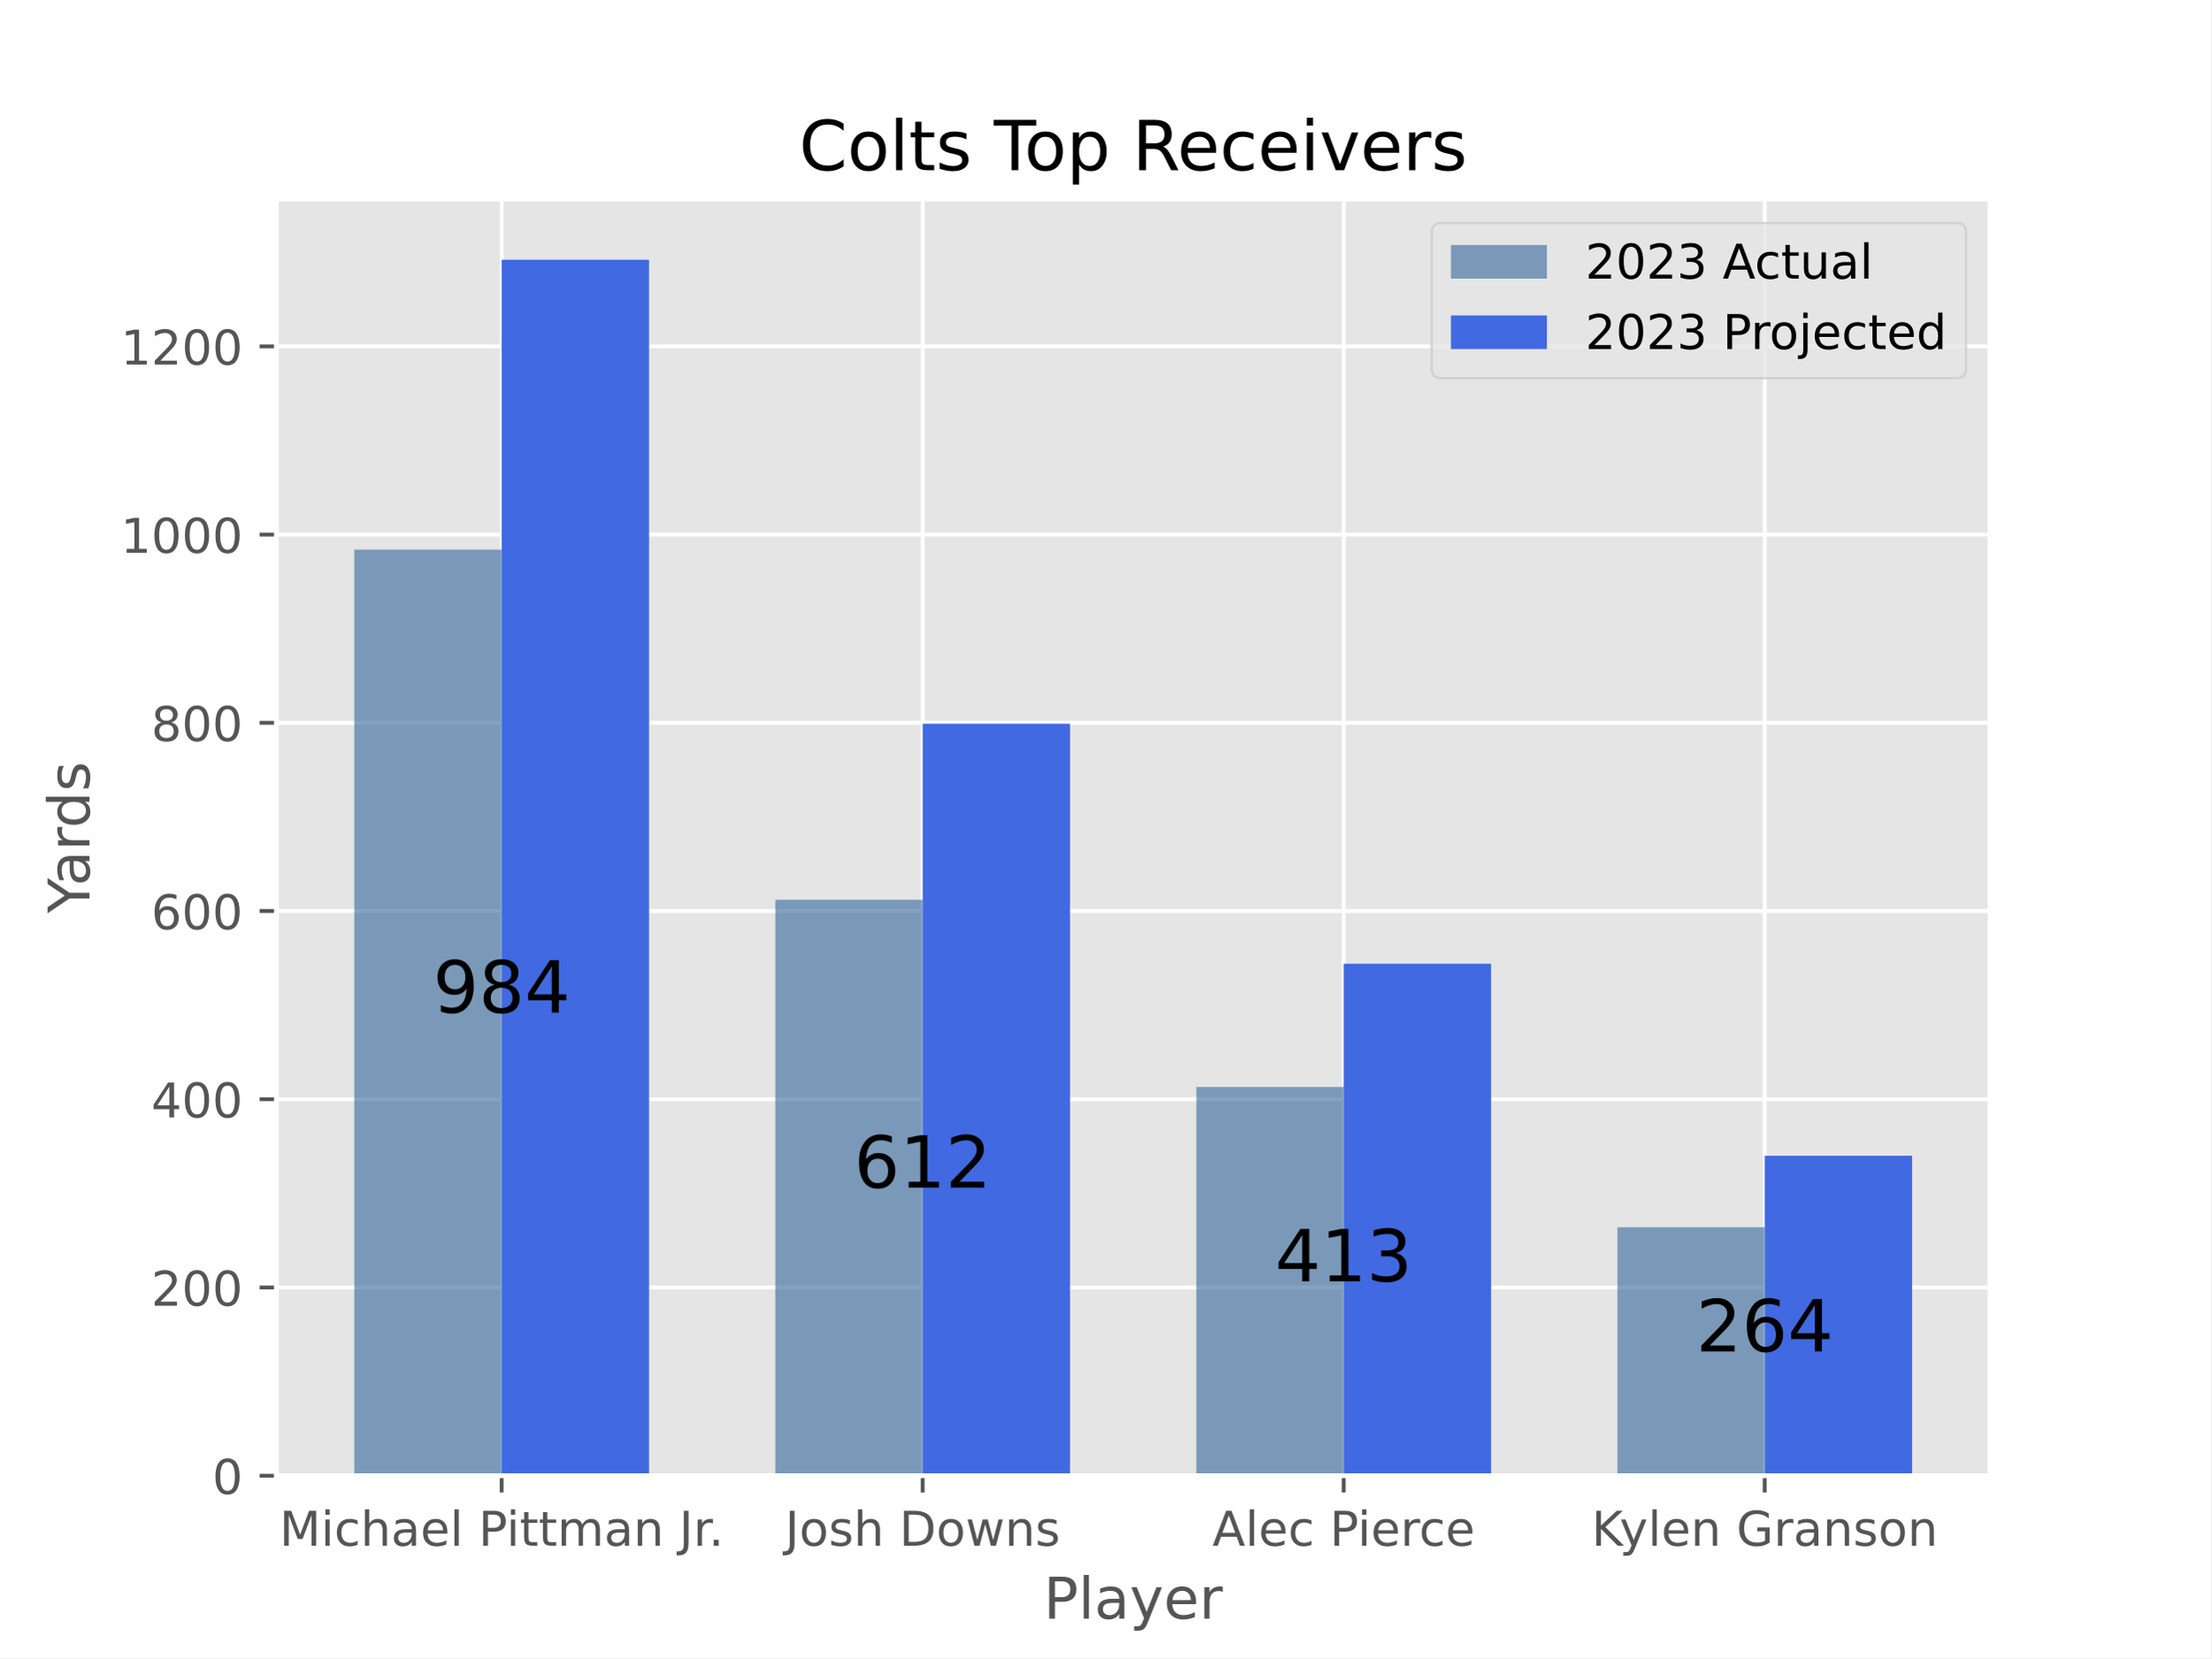
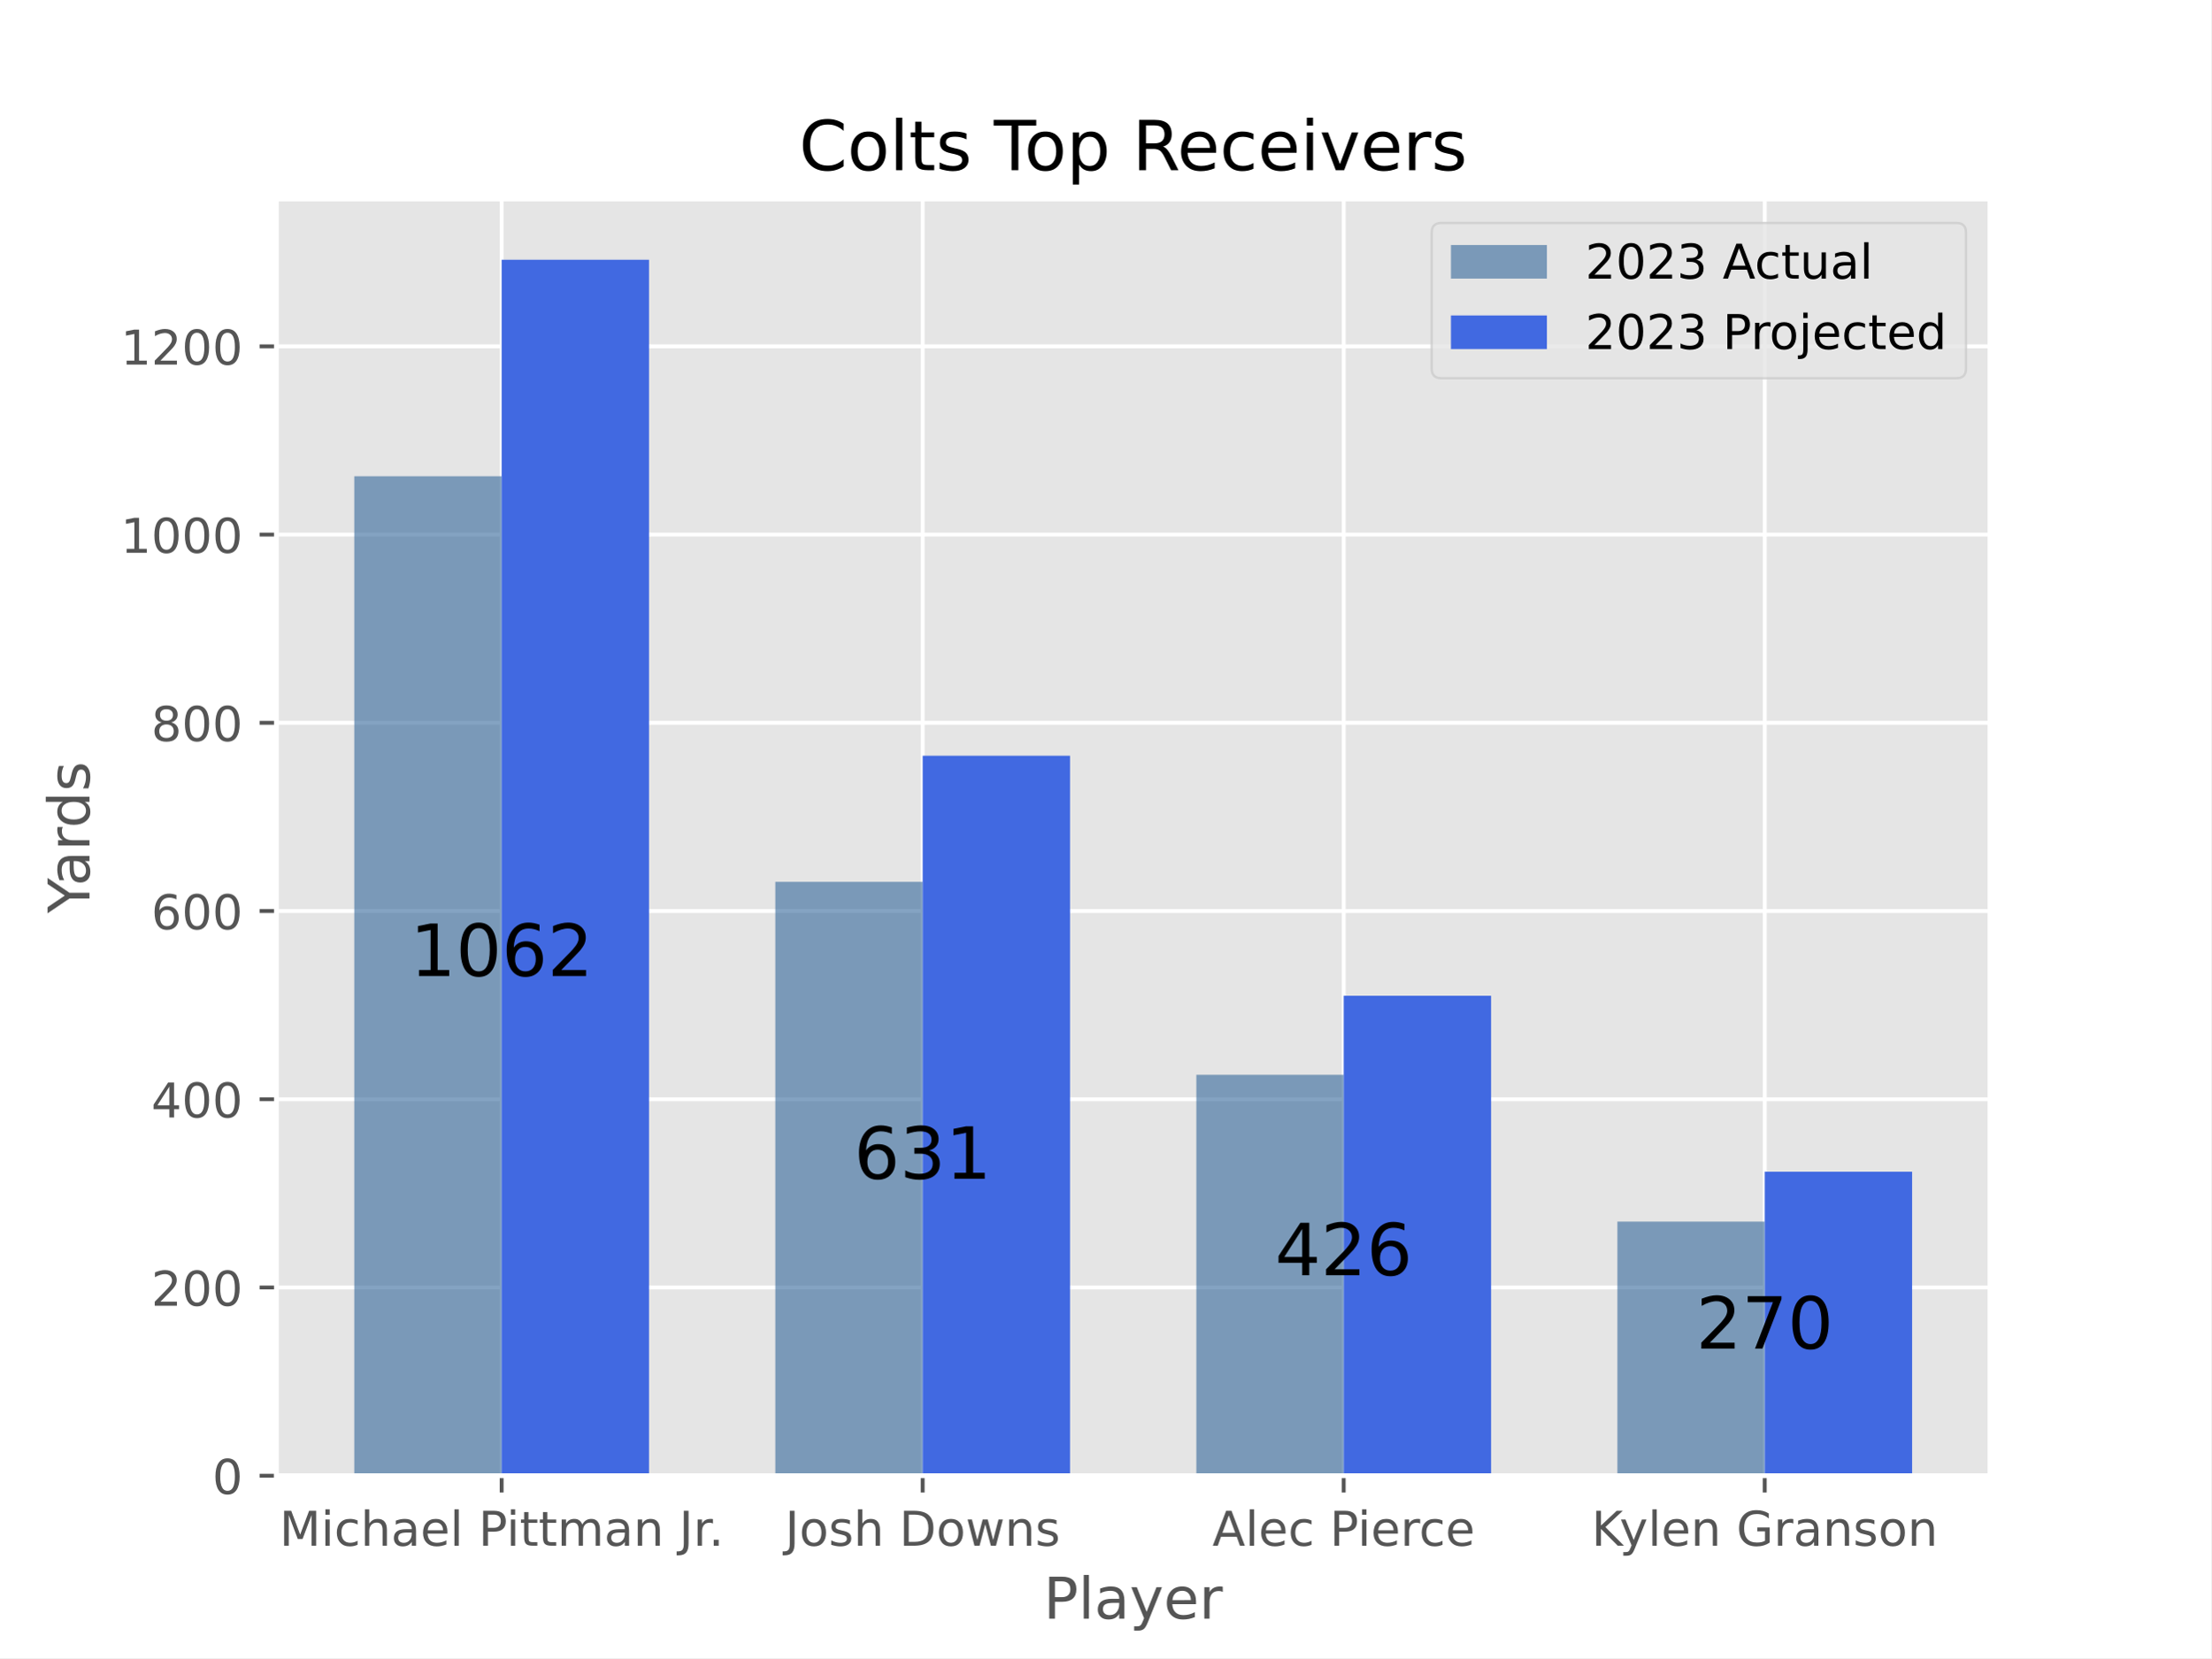
<svg xmlns="http://www.w3.org/2000/svg" xmlns:xlink="http://www.w3.org/1999/xlink" width="460.8pt" height="345.6pt" viewBox="0 0 460.8 345.6" version="1.1">
  <defs>
    <style type="text/css">*{stroke-linejoin: round; stroke-linecap: butt}</style>
  </defs>
  <g id="figure_1">
    <g id="patch_1">
      <path d="M 0 345.6  L 460.8 345.6  L 460.8 0  L 0 0  z " style="fill: #ffffff" />
    </g>
    <g id="axes_1">
      <g id="patch_2">
        <path d="M 57.6 307.584  L 414.72 307.584  L 414.72 41.472  L 57.6 41.472  z " style="fill: #e5e5e5" />
      </g>
      <g id="matplotlib.axis_1">
        <g id="xtick_1">
          <g id="line2d_1">
-             <path d="M 104.543 307.584  L 104.543 41.472  " clip-path="url(#p92ed4782c7)" style="fill: none; stroke: #ffffff; stroke-width: 0.8; stroke-linecap: square" />
+             <path d="M 104.543 307.584  L 104.543 41.472  " clip-path="url(#pac8df3da40)" style="fill: none; stroke: #ffffff; stroke-width: 0.8; stroke-linecap: square" />
          </g>
          <g id="line2d_2">
            <defs>
-               <path id="m9503def3fd" d="M 0 0  L 0 3.5  " style="stroke: #555555; stroke-width: 0.8" />
+               <path id="m0d561f2134" d="M 0 0  L 0 3.5  " style="stroke: #555555; stroke-width: 0.8" />
            </defs>
            <g>
-               <use xlink:href="#m9503def3fd" x="104.543" y="307.584" style="fill: #555555; stroke: #555555; stroke-width: 0.8" />
+               <use xlink:href="#m0d561f2134" x="104.543" y="307.584" style="fill: #555555; stroke: #555555; stroke-width: 0.8" />
            </g>
          </g>
          <g id="text_1">
            <g style="fill: #555555" transform="translate(58.23626 322.1824) scale(0.1 -0.1)">
              <defs>
                <path id="DejaVuSans-4d" d="M 628 4666  L 1569 4666  L 2759 1491  L 3956 4666  L 4897 4666  L 4897 0  L 4281 0  L 4281 4097  L 3078 897  L 2444 897  L 1241 4097  L 1241 0  L 628 0  L 628 4666  z " transform="scale(0.015625)" />
                <path id="DejaVuSans-69" d="M 603 3500  L 1178 3500  L 1178 0  L 603 0  L 603 3500  z M 603 4863  L 1178 4863  L 1178 4134  L 603 4134  L 603 4863  z " transform="scale(0.015625)" />
                <path id="DejaVuSans-63" d="M 3122 3366  L 3122 2828  Q 2878 2963 2633 3030  Q 2388 3097 2138 3097  Q 1578 3097 1268 2742  Q 959 2388 959 1747  Q 959 1106 1268 751  Q 1578 397 2138 397  Q 2388 397 2633 464  Q 2878 531 3122 666  L 3122 134  Q 2881 22 2623 -34  Q 2366 -91 2075 -91  Q 1284 -91 818 406  Q 353 903 353 1747  Q 353 2603 823 3093  Q 1294 3584 2113 3584  Q 2378 3584 2631 3529  Q 2884 3475 3122 3366  z " transform="scale(0.015625)" />
                <path id="DejaVuSans-68" d="M 3513 2113  L 3513 0  L 2938 0  L 2938 2094  Q 2938 2591 2744 2837  Q 2550 3084 2163 3084  Q 1697 3084 1428 2787  Q 1159 2491 1159 1978  L 1159 0  L 581 0  L 581 4863  L 1159 4863  L 1159 2956  Q 1366 3272 1645 3428  Q 1925 3584 2291 3584  Q 2894 3584 3203 3211  Q 3513 2838 3513 2113  z " transform="scale(0.015625)" />
                <path id="DejaVuSans-61" d="M 2194 1759  Q 1497 1759 1228 1600  Q 959 1441 959 1056  Q 959 750 1161 570  Q 1363 391 1709 391  Q 2188 391 2477 730  Q 2766 1069 2766 1631  L 2766 1759  L 2194 1759  z M 3341 1997  L 3341 0  L 2766 0  L 2766 531  Q 2569 213 2275 61  Q 1981 -91 1556 -91  Q 1019 -91 701 211  Q 384 513 384 1019  Q 384 1609 779 1909  Q 1175 2209 1959 2209  L 2766 2209  L 2766 2266  Q 2766 2663 2505 2880  Q 2244 3097 1772 3097  Q 1472 3097 1187 3025  Q 903 2953 641 2809  L 641 3341  Q 956 3463 1253 3523  Q 1550 3584 1831 3584  Q 2591 3584 2966 3190  Q 3341 2797 3341 1997  z " transform="scale(0.015625)" />
                <path id="DejaVuSans-65" d="M 3597 1894  L 3597 1613  L 953 1613  Q 991 1019 1311 708  Q 1631 397 2203 397  Q 2534 397 2845 478  Q 3156 559 3463 722  L 3463 178  Q 3153 47 2828 -22  Q 2503 -91 2169 -91  Q 1331 -91 842 396  Q 353 884 353 1716  Q 353 2575 817 3079  Q 1281 3584 2069 3584  Q 2775 3584 3186 3129  Q 3597 2675 3597 1894  z M 3022 2063  Q 3016 2534 2758 2815  Q 2500 3097 2075 3097  Q 1594 3097 1305 2825  Q 1016 2553 972 2059  L 3022 2063  z " transform="scale(0.015625)" />
                <path id="DejaVuSans-6c" d="M 603 4863  L 1178 4863  L 1178 0  L 603 0  L 603 4863  z " transform="scale(0.015625)" />
                <path id="DejaVuSans-20" transform="scale(0.015625)" />
                <path id="DejaVuSans-50" d="M 1259 4147  L 1259 2394  L 2053 2394  Q 2494 2394 2734 2622  Q 2975 2850 2975 3272  Q 2975 3691 2734 3919  Q 2494 4147 2053 4147  L 1259 4147  z M 628 4666  L 2053 4666  Q 2838 4666 3239 4311  Q 3641 3956 3641 3272  Q 3641 2581 3239 2228  Q 2838 1875 2053 1875  L 1259 1875  L 1259 0  L 628 0  L 628 4666  z " transform="scale(0.015625)" />
                <path id="DejaVuSans-74" d="M 1172 4494  L 1172 3500  L 2356 3500  L 2356 3053  L 1172 3053  L 1172 1153  Q 1172 725 1289 603  Q 1406 481 1766 481  L 2356 481  L 2356 0  L 1766 0  Q 1100 0 847 248  Q 594 497 594 1153  L 594 3053  L 172 3053  L 172 3500  L 594 3500  L 594 4494  L 1172 4494  z " transform="scale(0.015625)" />
                <path id="DejaVuSans-6d" d="M 3328 2828  Q 3544 3216 3844 3400  Q 4144 3584 4550 3584  Q 5097 3584 5394 3201  Q 5691 2819 5691 2113  L 5691 0  L 5113 0  L 5113 2094  Q 5113 2597 4934 2840  Q 4756 3084 4391 3084  Q 3944 3084 3684 2787  Q 3425 2491 3425 1978  L 3425 0  L 2847 0  L 2847 2094  Q 2847 2600 2669 2842  Q 2491 3084 2119 3084  Q 1678 3084 1418 2786  Q 1159 2488 1159 1978  L 1159 0  L 581 0  L 581 3500  L 1159 3500  L 1159 2956  Q 1356 3278 1631 3431  Q 1906 3584 2284 3584  Q 2666 3584 2933 3390  Q 3200 3197 3328 2828  z " transform="scale(0.015625)" />
                <path id="DejaVuSans-6e" d="M 3513 2113  L 3513 0  L 2938 0  L 2938 2094  Q 2938 2591 2744 2837  Q 2550 3084 2163 3084  Q 1697 3084 1428 2787  Q 1159 2491 1159 1978  L 1159 0  L 581 0  L 581 3500  L 1159 3500  L 1159 2956  Q 1366 3272 1645 3428  Q 1925 3584 2291 3584  Q 2894 3584 3203 3211  Q 3513 2838 3513 2113  z " transform="scale(0.015625)" />
                <path id="DejaVuSans-4a" d="M 628 4666  L 1259 4666  L 1259 325  Q 1259 -519 939 -900  Q 619 -1281 -91 -1281  L -331 -1281  L -331 -750  L -134 -750  Q 284 -750 456 -515  Q 628 -281 628 325  L 628 4666  z " transform="scale(0.015625)" />
                <path id="DejaVuSans-72" d="M 2631 2963  Q 2534 3019 2420 3045  Q 2306 3072 2169 3072  Q 1681 3072 1420 2755  Q 1159 2438 1159 1844  L 1159 0  L 581 0  L 581 3500  L 1159 3500  L 1159 2956  Q 1341 3275 1631 3429  Q 1922 3584 2338 3584  Q 2397 3584 2469 3576  Q 2541 3569 2628 3553  L 2631 2963  z " transform="scale(0.015625)" />
                <path id="DejaVuSans-2e" d="M 684 794  L 1344 794  L 1344 0  L 684 0  L 684 794  z " transform="scale(0.015625)" />
              </defs>
              <use xlink:href="#DejaVuSans-4d" />
              <use xlink:href="#DejaVuSans-69" x="86.279" />
              <use xlink:href="#DejaVuSans-63" x="114.062" />
              <use xlink:href="#DejaVuSans-68" x="169.043" />
              <use xlink:href="#DejaVuSans-61" x="232.422" />
              <use xlink:href="#DejaVuSans-65" x="293.701" />
              <use xlink:href="#DejaVuSans-6c" x="355.225" />
              <use xlink:href="#DejaVuSans-20" x="383.008" />
              <use xlink:href="#DejaVuSans-50" x="414.795" />
              <use xlink:href="#DejaVuSans-69" x="472.848" />
              <use xlink:href="#DejaVuSans-74" x="500.631" />
              <use xlink:href="#DejaVuSans-74" x="539.84" />
              <use xlink:href="#DejaVuSans-6d" x="579.049" />
              <use xlink:href="#DejaVuSans-61" x="676.461" />
              <use xlink:href="#DejaVuSans-6e" x="737.74" />
              <use xlink:href="#DejaVuSans-20" x="801.119" />
              <use xlink:href="#DejaVuSans-4a" x="832.906" />
              <use xlink:href="#DejaVuSans-72" x="862.398" />
              <use xlink:href="#DejaVuSans-2e" x="894.387" />
            </g>
          </g>
        </g>
        <g id="xtick_2">
          <g id="line2d_3">
-             <path d="M 192.288 307.584  L 192.288 41.472  " clip-path="url(#p92ed4782c7)" style="fill: none; stroke: #ffffff; stroke-width: 0.8; stroke-linecap: square" />
+             <path d="M 192.288 307.584  L 192.288 41.472  " clip-path="url(#pac8df3da40)" style="fill: none; stroke: #ffffff; stroke-width: 0.8; stroke-linecap: square" />
          </g>
          <g id="line2d_4">
            <g>
-               <use xlink:href="#m9503def3fd" x="192.288" y="307.584" style="fill: #555555; stroke: #555555; stroke-width: 0.8" />
+               <use xlink:href="#m0d561f2134" x="192.288" y="307.584" style="fill: #555555; stroke: #555555; stroke-width: 0.8" />
            </g>
          </g>
          <g id="text_2">
            <g style="fill: #555555" transform="translate(163.619 322.1824) scale(0.1 -0.1)">
              <defs>
                <path id="DejaVuSans-6f" d="M 1959 3097  Q 1497 3097 1228 2736  Q 959 2375 959 1747  Q 959 1119 1226 758  Q 1494 397 1959 397  Q 2419 397 2687 759  Q 2956 1122 2956 1747  Q 2956 2369 2687 2733  Q 2419 3097 1959 3097  z M 1959 3584  Q 2709 3584 3137 3096  Q 3566 2609 3566 1747  Q 3566 888 3137 398  Q 2709 -91 1959 -91  Q 1206 -91 779 398  Q 353 888 353 1747  Q 353 2609 779 3096  Q 1206 3584 1959 3584  z " transform="scale(0.015625)" />
                <path id="DejaVuSans-73" d="M 2834 3397  L 2834 2853  Q 2591 2978 2328 3040  Q 2066 3103 1784 3103  Q 1356 3103 1142 2972  Q 928 2841 928 2578  Q 928 2378 1081 2264  Q 1234 2150 1697 2047  L 1894 2003  Q 2506 1872 2764 1633  Q 3022 1394 3022 966  Q 3022 478 2636 193  Q 2250 -91 1575 -91  Q 1294 -91 989 -36  Q 684 19 347 128  L 347 722  Q 666 556 975 473  Q 1284 391 1588 391  Q 1994 391 2212 530  Q 2431 669 2431 922  Q 2431 1156 2273 1281  Q 2116 1406 1581 1522  L 1381 1569  Q 847 1681 609 1914  Q 372 2147 372 2553  Q 372 3047 722 3315  Q 1072 3584 1716 3584  Q 2034 3584 2315 3537  Q 2597 3491 2834 3397  z " transform="scale(0.015625)" />
                <path id="DejaVuSans-44" d="M 1259 4147  L 1259 519  L 2022 519  Q 2988 519 3436 956  Q 3884 1394 3884 2338  Q 3884 3275 3436 3711  Q 2988 4147 2022 4147  L 1259 4147  z M 628 4666  L 1925 4666  Q 3281 4666 3915 4102  Q 4550 3538 4550 2338  Q 4550 1131 3912 565  Q 3275 0 1925 0  L 628 0  L 628 4666  z " transform="scale(0.015625)" />
                <path id="DejaVuSans-77" d="M 269 3500  L 844 3500  L 1563 769  L 2278 3500  L 2956 3500  L 3675 769  L 4391 3500  L 4966 3500  L 4050 0  L 3372 0  L 2619 2869  L 1863 0  L 1184 0  L 269 3500  z " transform="scale(0.015625)" />
              </defs>
              <use xlink:href="#DejaVuSans-4a" />
              <use xlink:href="#DejaVuSans-6f" x="29.492" />
              <use xlink:href="#DejaVuSans-73" x="90.674" />
              <use xlink:href="#DejaVuSans-68" x="142.773" />
              <use xlink:href="#DejaVuSans-20" x="206.152" />
              <use xlink:href="#DejaVuSans-44" x="237.939" />
              <use xlink:href="#DejaVuSans-6f" x="314.941" />
              <use xlink:href="#DejaVuSans-77" x="376.123" />
              <use xlink:href="#DejaVuSans-6e" x="457.91" />
              <use xlink:href="#DejaVuSans-73" x="521.289" />
            </g>
          </g>
        </g>
        <g id="xtick_3">
          <g id="line2d_5">
-             <path d="M 280.032 307.584  L 280.032 41.472  " clip-path="url(#p92ed4782c7)" style="fill: none; stroke: #ffffff; stroke-width: 0.8; stroke-linecap: square" />
+             <path d="M 280.032 307.584  L 280.032 41.472  " clip-path="url(#pac8df3da40)" style="fill: none; stroke: #ffffff; stroke-width: 0.8; stroke-linecap: square" />
          </g>
          <g id="line2d_6">
            <g>
-               <use xlink:href="#m9503def3fd" x="280.032" y="307.584" style="fill: #555555; stroke: #555555; stroke-width: 0.8" />
+               <use xlink:href="#m0d561f2134" x="280.032" y="307.584" style="fill: #555555; stroke: #555555; stroke-width: 0.8" />
            </g>
          </g>
          <g id="text_3">
            <g style="fill: #555555" transform="translate(252.6713 322.1824) scale(0.1 -0.1)">
              <defs>
                <path id="DejaVuSans-41" d="M 2188 4044  L 1331 1722  L 3047 1722  L 2188 4044  z M 1831 4666  L 2547 4666  L 4325 0  L 3669 0  L 3244 1197  L 1141 1197  L 716 0  L 50 0  L 1831 4666  z " transform="scale(0.015625)" />
              </defs>
              <use xlink:href="#DejaVuSans-41" />
              <use xlink:href="#DejaVuSans-6c" x="68.408" />
              <use xlink:href="#DejaVuSans-65" x="96.191" />
              <use xlink:href="#DejaVuSans-63" x="157.715" />
              <use xlink:href="#DejaVuSans-20" x="212.695" />
              <use xlink:href="#DejaVuSans-50" x="244.482" />
              <use xlink:href="#DejaVuSans-69" x="302.535" />
              <use xlink:href="#DejaVuSans-65" x="330.318" />
              <use xlink:href="#DejaVuSans-72" x="391.842" />
              <use xlink:href="#DejaVuSans-63" x="430.705" />
              <use xlink:href="#DejaVuSans-65" x="485.686" />
            </g>
          </g>
        </g>
        <g id="xtick_4">
          <g id="line2d_7">
-             <path d="M 367.777 307.584  L 367.777 41.472  " clip-path="url(#p92ed4782c7)" style="fill: none; stroke: #ffffff; stroke-width: 0.8; stroke-linecap: square" />
+             <path d="M 367.777 307.584  L 367.777 41.472  " clip-path="url(#pac8df3da40)" style="fill: none; stroke: #ffffff; stroke-width: 0.8; stroke-linecap: square" />
          </g>
          <g id="line2d_8">
            <g>
-               <use xlink:href="#m9503def3fd" x="367.777" y="307.584" style="fill: #555555; stroke: #555555; stroke-width: 0.8" />
+               <use xlink:href="#m0d561f2134" x="367.777" y="307.584" style="fill: #555555; stroke: #555555; stroke-width: 0.8" />
            </g>
          </g>
          <g id="text_4">
            <g style="fill: #555555" transform="translate(331.6822 322.1824) scale(0.1 -0.1)">
              <defs>
                <path id="DejaVuSans-4b" d="M 628 4666  L 1259 4666  L 1259 2694  L 3353 4666  L 4166 4666  L 1850 2491  L 4331 0  L 3500 0  L 1259 2247  L 1259 0  L 628 0  L 628 4666  z " transform="scale(0.015625)" />
                <path id="DejaVuSans-79" d="M 2059 -325  Q 1816 -950 1584 -1140  Q 1353 -1331 966 -1331  L 506 -1331  L 506 -850  L 844 -850  Q 1081 -850 1212 -737  Q 1344 -625 1503 -206  L 1606 56  L 191 3500  L 800 3500  L 1894 763  L 2988 3500  L 3597 3500  L 2059 -325  z " transform="scale(0.015625)" />
                <path id="DejaVuSans-47" d="M 3809 666  L 3809 1919  L 2778 1919  L 2778 2438  L 4434 2438  L 4434 434  Q 4069 175 3628 42  Q 3188 -91 2688 -91  Q 1594 -91 976 548  Q 359 1188 359 2328  Q 359 3472 976 4111  Q 1594 4750 2688 4750  Q 3144 4750 3555 4637  Q 3966 4525 4313 4306  L 4313 3634  Q 3963 3931 3569 4081  Q 3175 4231 2741 4231  Q 1884 4231 1454 3753  Q 1025 3275 1025 2328  Q 1025 1384 1454 906  Q 1884 428 2741 428  Q 3075 428 3337 486  Q 3600 544 3809 666  z " transform="scale(0.015625)" />
              </defs>
              <use xlink:href="#DejaVuSans-4b" />
              <use xlink:href="#DejaVuSans-79" x="58.326" />
              <use xlink:href="#DejaVuSans-6c" x="117.506" />
              <use xlink:href="#DejaVuSans-65" x="145.289" />
              <use xlink:href="#DejaVuSans-6e" x="206.812" />
              <use xlink:href="#DejaVuSans-20" x="270.191" />
              <use xlink:href="#DejaVuSans-47" x="301.979" />
              <use xlink:href="#DejaVuSans-72" x="379.469" />
              <use xlink:href="#DejaVuSans-61" x="420.582" />
              <use xlink:href="#DejaVuSans-6e" x="481.861" />
              <use xlink:href="#DejaVuSans-73" x="545.24" />
              <use xlink:href="#DejaVuSans-6f" x="597.34" />
              <use xlink:href="#DejaVuSans-6e" x="658.521" />
            </g>
          </g>
        </g>
        <g id="text_5">
          <g style="fill: #555555" transform="translate(217.4888 337.3802) scale(0.12 -0.12)">
            <use xlink:href="#DejaVuSans-50" />
            <use xlink:href="#DejaVuSans-6c" x="60.303" />
            <use xlink:href="#DejaVuSans-61" x="88.086" />
            <use xlink:href="#DejaVuSans-79" x="149.365" />
            <use xlink:href="#DejaVuSans-65" x="208.545" />
            <use xlink:href="#DejaVuSans-72" x="270.068" />
          </g>
        </g>
      </g>
      <g id="matplotlib.axis_2">
        <g id="ytick_1">
          <g id="line2d_9">
-             <path d="M 57.6 307.584  L 414.72 307.584  " clip-path="url(#p92ed4782c7)" style="fill: none; stroke: #ffffff; stroke-width: 0.8; stroke-linecap: square" />
+             <path d="M 57.6 307.584  L 414.72 307.584  " clip-path="url(#pac8df3da40)" style="fill: none; stroke: #ffffff; stroke-width: 0.8; stroke-linecap: square" />
          </g>
          <g id="line2d_10">
            <defs>
-               <path id="m7e4baaa86d" d="M 0 0  L -3.5 0  " style="stroke: #555555; stroke-width: 0.8" />
+               <path id="m618d41e2ce" d="M 0 0  L -3.5 0  " style="stroke: #555555; stroke-width: 0.8" />
            </defs>
            <g>
-               <use xlink:href="#m7e4baaa86d" x="57.6" y="307.584" style="fill: #555555; stroke: #555555; stroke-width: 0.8" />
+               <use xlink:href="#m618d41e2ce" x="57.6" y="307.584" style="fill: #555555; stroke: #555555; stroke-width: 0.8" />
            </g>
          </g>
          <g id="text_6">
            <g style="fill: #555555" transform="translate(44.2375 311.3832) scale(0.1 -0.1)">
              <defs>
                <path id="DejaVuSans-30" d="M 2034 4250  Q 1547 4250 1301 3770  Q 1056 3291 1056 2328  Q 1056 1369 1301 889  Q 1547 409 2034 409  Q 2525 409 2770 889  Q 3016 1369 3016 2328  Q 3016 3291 2770 3770  Q 2525 4250 2034 4250  z M 2034 4750  Q 2819 4750 3233 4129  Q 3647 3509 3647 2328  Q 3647 1150 3233 529  Q 2819 -91 2034 -91  Q 1250 -91 836 529  Q 422 1150 422 2328  Q 422 3509 836 4129  Q 1250 4750 2034 4750  z " transform="scale(0.015625)" />
              </defs>
              <use xlink:href="#DejaVuSans-30" />
            </g>
          </g>
        </g>
        <g id="ytick_2">
          <g id="line2d_11">
-             <path d="M 57.6 268.352  L 414.72 268.352  " clip-path="url(#p92ed4782c7)" style="fill: none; stroke: #ffffff; stroke-width: 0.8; stroke-linecap: square" />
+             <path d="M 57.6 268.352  L 414.72 268.352  " clip-path="url(#pac8df3da40)" style="fill: none; stroke: #ffffff; stroke-width: 0.8; stroke-linecap: square" />
          </g>
          <g id="line2d_12">
            <g>
-               <use xlink:href="#m7e4baaa86d" x="57.6" y="268.352" style="fill: #555555; stroke: #555555; stroke-width: 0.8" />
+               <use xlink:href="#m618d41e2ce" x="57.6" y="268.352" style="fill: #555555; stroke: #555555; stroke-width: 0.8" />
            </g>
          </g>
          <g id="text_7">
            <g style="fill: #555555" transform="translate(31.5125 272.151) scale(0.1 -0.1)">
              <defs>
                <path id="DejaVuSans-32" d="M 1228 531  L 3431 531  L 3431 0  L 469 0  L 469 531  Q 828 903 1448 1529  Q 2069 2156 2228 2338  Q 2531 2678 2651 2914  Q 2772 3150 2772 3378  Q 2772 3750 2511 3984  Q 2250 4219 1831 4219  Q 1534 4219 1204 4116  Q 875 4013 500 3803  L 500 4441  Q 881 4594 1212 4672  Q 1544 4750 1819 4750  Q 2544 4750 2975 4387  Q 3406 4025 3406 3419  Q 3406 3131 3298 2873  Q 3191 2616 2906 2266  Q 2828 2175 2409 1742  Q 1991 1309 1228 531  z " transform="scale(0.015625)" />
              </defs>
              <use xlink:href="#DejaVuSans-32" />
              <use xlink:href="#DejaVuSans-30" x="63.623" />
              <use xlink:href="#DejaVuSans-30" x="127.246" />
            </g>
          </g>
        </g>
        <g id="ytick_3">
          <g id="line2d_13">
-             <path d="M 57.6 229.12  L 414.72 229.12  " clip-path="url(#p92ed4782c7)" style="fill: none; stroke: #ffffff; stroke-width: 0.8; stroke-linecap: square" />
+             <path d="M 57.6 229.12  L 414.72 229.12  " clip-path="url(#pac8df3da40)" style="fill: none; stroke: #ffffff; stroke-width: 0.8; stroke-linecap: square" />
          </g>
          <g id="line2d_14">
            <g>
-               <use xlink:href="#m7e4baaa86d" x="57.6" y="229.12" style="fill: #555555; stroke: #555555; stroke-width: 0.8" />
+               <use xlink:href="#m618d41e2ce" x="57.6" y="229.12" style="fill: #555555; stroke: #555555; stroke-width: 0.8" />
            </g>
          </g>
          <g id="text_8">
            <g style="fill: #555555" transform="translate(31.5125 232.9188) scale(0.1 -0.1)">
              <defs>
                <path id="DejaVuSans-34" d="M 2419 4116  L 825 1625  L 2419 1625  L 2419 4116  z M 2253 4666  L 3047 4666  L 3047 1625  L 3713 1625  L 3713 1100  L 3047 1100  L 3047 0  L 2419 0  L 2419 1100  L 313 1100  L 313 1709  L 2253 4666  z " transform="scale(0.015625)" />
              </defs>
              <use xlink:href="#DejaVuSans-34" />
              <use xlink:href="#DejaVuSans-30" x="63.623" />
              <use xlink:href="#DejaVuSans-30" x="127.246" />
            </g>
          </g>
        </g>
        <g id="ytick_4">
          <g id="line2d_15">
-             <path d="M 57.6 189.887  L 414.72 189.887  " clip-path="url(#p92ed4782c7)" style="fill: none; stroke: #ffffff; stroke-width: 0.8; stroke-linecap: square" />
+             <path d="M 57.6 189.887  L 414.72 189.887  " clip-path="url(#pac8df3da40)" style="fill: none; stroke: #ffffff; stroke-width: 0.8; stroke-linecap: square" />
          </g>
          <g id="line2d_16">
            <g>
-               <use xlink:href="#m7e4baaa86d" x="57.6" y="189.887" style="fill: #555555; stroke: #555555; stroke-width: 0.8" />
+               <use xlink:href="#m618d41e2ce" x="57.6" y="189.887" style="fill: #555555; stroke: #555555; stroke-width: 0.8" />
            </g>
          </g>
          <g id="text_9">
            <g style="fill: #555555" transform="translate(31.5125 193.6866) scale(0.1 -0.1)">
              <defs>
                <path id="DejaVuSans-36" d="M 2113 2584  Q 1688 2584 1439 2293  Q 1191 2003 1191 1497  Q 1191 994 1439 701  Q 1688 409 2113 409  Q 2538 409 2786 701  Q 3034 994 3034 1497  Q 3034 2003 2786 2293  Q 2538 2584 2113 2584  z M 3366 4563  L 3366 3988  Q 3128 4100 2886 4159  Q 2644 4219 2406 4219  Q 1781 4219 1451 3797  Q 1122 3375 1075 2522  Q 1259 2794 1537 2939  Q 1816 3084 2150 3084  Q 2853 3084 3261 2657  Q 3669 2231 3669 1497  Q 3669 778 3244 343  Q 2819 -91 2113 -91  Q 1303 -91 875 529  Q 447 1150 447 2328  Q 447 3434 972 4092  Q 1497 4750 2381 4750  Q 2619 4750 2861 4703  Q 3103 4656 3366 4563  z " transform="scale(0.015625)" />
              </defs>
              <use xlink:href="#DejaVuSans-36" />
              <use xlink:href="#DejaVuSans-30" x="63.623" />
              <use xlink:href="#DejaVuSans-30" x="127.246" />
            </g>
          </g>
        </g>
        <g id="ytick_5">
          <g id="line2d_17">
-             <path d="M 57.6 150.655  L 414.72 150.655  " clip-path="url(#p92ed4782c7)" style="fill: none; stroke: #ffffff; stroke-width: 0.8; stroke-linecap: square" />
+             <path d="M 57.6 150.655  L 414.72 150.655  " clip-path="url(#pac8df3da40)" style="fill: none; stroke: #ffffff; stroke-width: 0.8; stroke-linecap: square" />
          </g>
          <g id="line2d_18">
            <g>
-               <use xlink:href="#m7e4baaa86d" x="57.6" y="150.655" style="fill: #555555; stroke: #555555; stroke-width: 0.8" />
+               <use xlink:href="#m618d41e2ce" x="57.6" y="150.655" style="fill: #555555; stroke: #555555; stroke-width: 0.8" />
            </g>
          </g>
          <g id="text_10">
            <g style="fill: #555555" transform="translate(31.5125 154.4544) scale(0.1 -0.1)">
              <defs>
                <path id="DejaVuSans-38" d="M 2034 2216  Q 1584 2216 1326 1975  Q 1069 1734 1069 1313  Q 1069 891 1326 650  Q 1584 409 2034 409  Q 2484 409 2743 651  Q 3003 894 3003 1313  Q 3003 1734 2745 1975  Q 2488 2216 2034 2216  z M 1403 2484  Q 997 2584 770 2862  Q 544 3141 544 3541  Q 544 4100 942 4425  Q 1341 4750 2034 4750  Q 2731 4750 3128 4425  Q 3525 4100 3525 3541  Q 3525 3141 3298 2862  Q 3072 2584 2669 2484  Q 3125 2378 3379 2068  Q 3634 1759 3634 1313  Q 3634 634 3220 271  Q 2806 -91 2034 -91  Q 1263 -91 848 271  Q 434 634 434 1313  Q 434 1759 690 2068  Q 947 2378 1403 2484  z M 1172 3481  Q 1172 3119 1398 2916  Q 1625 2713 2034 2713  Q 2441 2713 2670 2916  Q 2900 3119 2900 3481  Q 2900 3844 2670 4047  Q 2441 4250 2034 4250  Q 1625 4250 1398 4047  Q 1172 3844 1172 3481  z " transform="scale(0.015625)" />
              </defs>
              <use xlink:href="#DejaVuSans-38" />
              <use xlink:href="#DejaVuSans-30" x="63.623" />
              <use xlink:href="#DejaVuSans-30" x="127.246" />
            </g>
          </g>
        </g>
        <g id="ytick_6">
          <g id="line2d_19">
-             <path d="M 57.6 111.423  L 414.72 111.423  " clip-path="url(#p92ed4782c7)" style="fill: none; stroke: #ffffff; stroke-width: 0.8; stroke-linecap: square" />
+             <path d="M 57.6 111.423  L 414.72 111.423  " clip-path="url(#pac8df3da40)" style="fill: none; stroke: #ffffff; stroke-width: 0.8; stroke-linecap: square" />
          </g>
          <g id="line2d_20">
            <g>
-               <use xlink:href="#m7e4baaa86d" x="57.6" y="111.423" style="fill: #555555; stroke: #555555; stroke-width: 0.8" />
+               <use xlink:href="#m618d41e2ce" x="57.6" y="111.423" style="fill: #555555; stroke: #555555; stroke-width: 0.8" />
            </g>
          </g>
          <g id="text_11">
            <g style="fill: #555555" transform="translate(25.15 115.2222) scale(0.1 -0.1)">
              <defs>
                <path id="DejaVuSans-31" d="M 794 531  L 1825 531  L 1825 4091  L 703 3866  L 703 4441  L 1819 4666  L 2450 4666  L 2450 531  L 3481 531  L 3481 0  L 794 0  L 794 531  z " transform="scale(0.015625)" />
              </defs>
              <use xlink:href="#DejaVuSans-31" />
              <use xlink:href="#DejaVuSans-30" x="63.623" />
              <use xlink:href="#DejaVuSans-30" x="127.246" />
              <use xlink:href="#DejaVuSans-30" x="190.869" />
            </g>
          </g>
        </g>
        <g id="ytick_7">
          <g id="line2d_21">
-             <path d="M 57.6 72.191  L 414.72 72.191  " clip-path="url(#p92ed4782c7)" style="fill: none; stroke: #ffffff; stroke-width: 0.8; stroke-linecap: square" />
+             <path d="M 57.6 72.191  L 414.72 72.191  " clip-path="url(#pac8df3da40)" style="fill: none; stroke: #ffffff; stroke-width: 0.8; stroke-linecap: square" />
          </g>
          <g id="line2d_22">
            <g>
-               <use xlink:href="#m7e4baaa86d" x="57.6" y="72.191" style="fill: #555555; stroke: #555555; stroke-width: 0.8" />
+               <use xlink:href="#m618d41e2ce" x="57.6" y="72.191" style="fill: #555555; stroke: #555555; stroke-width: 0.8" />
            </g>
          </g>
          <g id="text_12">
            <g style="fill: #555555" transform="translate(25.15 75.99003) scale(0.1 -0.1)">
              <use xlink:href="#DejaVuSans-31" />
              <use xlink:href="#DejaVuSans-32" x="63.623" />
              <use xlink:href="#DejaVuSans-30" x="127.246" />
              <use xlink:href="#DejaVuSans-30" x="190.869" />
            </g>
          </g>
        </g>
        <g id="text_13">
          <g style="fill: #555555" transform="translate(18.65438 190.3408) rotate(-90) scale(0.12 -0.12)">
            <defs>
              <path id="DejaVuSans-59" d="M -13 4666  L 666 4666  L 1959 2747  L 3244 4666  L 3922 4666  L 2272 2222  L 2272 0  L 1638 0  L 1638 2222  L -13 4666  z " transform="scale(0.015625)" />
              <path id="DejaVuSans-64" d="M 2906 2969  L 2906 4863  L 3481 4863  L 3481 0  L 2906 0  L 2906 525  Q 2725 213 2448 61  Q 2172 -91 1784 -91  Q 1150 -91 751 415  Q 353 922 353 1747  Q 353 2572 751 3078  Q 1150 3584 1784 3584  Q 2172 3584 2448 3432  Q 2725 3281 2906 2969  z M 947 1747  Q 947 1113 1208 752  Q 1469 391 1925 391  Q 2381 391 2643 752  Q 2906 1113 2906 1747  Q 2906 2381 2643 2742  Q 2381 3103 1925 3103  Q 1469 3103 1208 2742  Q 947 2381 947 1747  z " transform="scale(0.015625)" />
            </defs>
            <use xlink:href="#DejaVuSans-59" />
            <use xlink:href="#DejaVuSans-61" x="47.334" />
            <use xlink:href="#DejaVuSans-72" x="108.613" />
            <use xlink:href="#DejaVuSans-64" x="147.977" />
            <use xlink:href="#DejaVuSans-73" x="211.453" />
          </g>
        </g>
      </g>
      <g id="patch_3">
-         <path d="M 73.833 307.584  L 104.543 307.584  L 104.543 114.562  L 73.833 114.562  z " clip-path="url(#p92ed4782c7)" style="fill: #336699; fill-opacity: 0.6" />
+         <path d="M 73.833 307.584  L 104.543 307.584  L 104.543 99.261  L 73.833 99.261  z " clip-path="url(#pac8df3da40)" style="fill: #336699; fill-opacity: 0.6" />
      </g>
      <g id="patch_4">
-         <path d="M 161.577 307.584  L 192.288 307.584  L 192.288 187.533  L 161.577 187.533  z " clip-path="url(#p92ed4782c7)" style="fill: #336699; fill-opacity: 0.6" />
+         <path d="M 161.577 307.584  L 192.288 307.584  L 192.288 183.806  L 161.577 183.806  z " clip-path="url(#pac8df3da40)" style="fill: #336699; fill-opacity: 0.6" />
      </g>
      <g id="patch_5">
-         <path d="M 249.322 307.584  L 280.032 307.584  L 280.032 226.57  L 249.322 226.57  z " clip-path="url(#p92ed4782c7)" style="fill: #336699; fill-opacity: 0.6" />
+         <path d="M 249.322 307.584  L 280.032 307.584  L 280.032 224.019  L 249.322 224.019  z " clip-path="url(#pac8df3da40)" style="fill: #336699; fill-opacity: 0.6" />
      </g>
      <g id="patch_6">
-         <path d="M 337.066 307.584  L 367.777 307.584  L 367.777 255.797  L 337.066 255.797  z " clip-path="url(#p92ed4782c7)" style="fill: #336699; fill-opacity: 0.6" />
+         <path d="M 337.066 307.584  L 367.777 307.584  L 367.777 254.621  L 337.066 254.621  z " clip-path="url(#pac8df3da40)" style="fill: #336699; fill-opacity: 0.6" />
      </g>
      <g id="patch_7">
-         <path d="M 104.543 307.584  L 135.254 307.584  L 135.254 54.144  L 104.543 54.144  z " clip-path="url(#p92ed4782c7)" style="fill: #4169e1" />
+         <path d="M 104.543 307.584  L 135.254 307.584  L 135.254 54.144  L 104.543 54.144  z " clip-path="url(#pac8df3da40)" style="fill: #4169e1" />
      </g>
      <g id="patch_8">
-         <path d="M 192.288 307.584  L 222.998 307.584  L 222.998 150.851  L 192.288 150.851  z " clip-path="url(#p92ed4782c7)" style="fill: #4169e1" />
+         <path d="M 192.288 307.584  L 222.998 307.584  L 222.998 157.521  L 192.288 157.521  z " clip-path="url(#pac8df3da40)" style="fill: #4169e1" />
      </g>
      <g id="patch_9">
-         <path d="M 280.032 307.584  L 310.743 307.584  L 310.743 200.872  L 280.032 200.872  z " clip-path="url(#p92ed4782c7)" style="fill: #4169e1" />
+         <path d="M 280.032 307.584  L 310.743 307.584  L 310.743 207.542  L 280.032 207.542  z " clip-path="url(#pac8df3da40)" style="fill: #4169e1" />
      </g>
      <g id="patch_10">
-         <path d="M 367.777 307.584  L 398.487 307.584  L 398.487 240.889  L 367.777 240.889  z " clip-path="url(#p92ed4782c7)" style="fill: #4169e1" />
+         <path d="M 367.777 307.584  L 398.487 307.584  L 398.487 244.224  L 367.777 244.224  z " clip-path="url(#pac8df3da40)" style="fill: #4169e1" />
      </g>
      <g id="patch_11">
        <path d="M 57.6 307.584  L 57.6 41.472  " style="fill: none; stroke: #ffffff; stroke-linejoin: miter; stroke-linecap: square" />
      </g>
      <g id="patch_12">
        <path d="M 414.72 307.584  L 414.72 41.472  " style="fill: none; stroke: #ffffff; stroke-linejoin: miter; stroke-linecap: square" />
      </g>
      <g id="patch_13">
        <path d="M 57.6 307.584  L 414.72 307.584  " style="fill: none; stroke: #ffffff; stroke-linejoin: miter; stroke-linecap: square" />
      </g>
      <g id="patch_14">
        <path d="M 57.6 41.472  L 414.72 41.472  " style="fill: none; stroke: #ffffff; stroke-linejoin: miter; stroke-linecap: square" />
      </g>
      <g id="text_14">
-         <g transform="translate(90.22767 211.0728) scale(0.15 -0.15)">
-           <defs>
-             <path id="DejaVuSans-39" d="M 703 97  L 703 672  Q 941 559 1184 500  Q 1428 441 1663 441  Q 2288 441 2617 861  Q 2947 1281 2994 2138  Q 2813 1869 2534 1725  Q 2256 1581 1919 1581  Q 1219 1581 811 2004  Q 403 2428 403 3163  Q 403 3881 828 4315  Q 1253 4750 1959 4750  Q 2769 4750 3195 4129  Q 3622 3509 3622 2328  Q 3622 1225 3098 567  Q 2575 -91 1691 -91  Q 1453 -91 1209 -44  Q 966 3 703 97  z M 1959 2075  Q 2384 2075 2632 2365  Q 2881 2656 2881 3163  Q 2881 3666 2632 3958  Q 2384 4250 1959 4250  Q 1534 4250 1286 3958  Q 1038 3666 1038 3163  Q 1038 2656 1286 2365  Q 1534 2075 1959 2075  z " transform="scale(0.015625)" />
-           </defs>
-           <use xlink:href="#DejaVuSans-39" />
-           <use xlink:href="#DejaVuSans-38" x="63.623" />
-           <use xlink:href="#DejaVuSans-34" x="127.246" />
+         <g transform="translate(85.45579 203.4225) scale(0.15 -0.15)">
+           <use xlink:href="#DejaVuSans-31" />
+           <use xlink:href="#DejaVuSans-30" x="63.623" />
+           <use xlink:href="#DejaVuSans-36" x="127.246" />
+           <use xlink:href="#DejaVuSans-32" x="190.869" />
        </g>
      </g>
      <g id="text_15">
-         <g transform="translate(177.9721 247.5587) scale(0.15 -0.15)">
-           <use xlink:href="#DejaVuSans-36" />
-           <use xlink:href="#DejaVuSans-31" x="63.623" />
-           <use xlink:href="#DejaVuSans-32" x="127.246" />
-         </g>
-       </g>
-       <g id="text_16">
-         <g transform="translate(265.7166 267.0768) scale(0.15 -0.15)">
+         <g transform="translate(177.9721 245.6952) scale(0.15 -0.15)">
          <defs>
            <path id="DejaVuSans-33" d="M 2597 2516  Q 3050 2419 3304 2112  Q 3559 1806 3559 1356  Q 3559 666 3084 287  Q 2609 -91 1734 -91  Q 1441 -91 1130 -33  Q 819 25 488 141  L 488 750  Q 750 597 1062 519  Q 1375 441 1716 441  Q 2309 441 2620 675  Q 2931 909 2931 1356  Q 2931 1769 2642 2001  Q 2353 2234 1838 2234  L 1294 2234  L 1294 2753  L 1863 2753  Q 2328 2753 2575 2939  Q 2822 3125 2822 3475  Q 2822 3834 2567 4026  Q 2313 4219 1838 4219  Q 1578 4219 1281 4162  Q 984 4106 628 3988  L 628 4550  Q 988 4650 1302 4700  Q 1616 4750 1894 4750  Q 2613 4750 3031 4423  Q 3450 4097 3450 3541  Q 3450 3153 3228 2886  Q 3006 2619 2597 2516  z " transform="scale(0.015625)" />
          </defs>
+           <use xlink:href="#DejaVuSans-36" />
+           <use xlink:href="#DejaVuSans-33" x="63.623" />
+           <use xlink:href="#DejaVuSans-31" x="127.246" />
+         </g>
+       </g>
+       <g id="text_16">
+         <g transform="translate(265.7166 265.8017) scale(0.15 -0.15)">
          <use xlink:href="#DejaVuSans-34" />
-           <use xlink:href="#DejaVuSans-31" x="63.623" />
-           <use xlink:href="#DejaVuSans-33" x="127.246" />
+           <use xlink:href="#DejaVuSans-32" x="63.623" />
+           <use xlink:href="#DejaVuSans-36" x="127.246" />
        </g>
      </g>
      <g id="text_17">
-         <g transform="translate(353.4611 281.6907) scale(0.15 -0.15)">
+         <g transform="translate(353.4611 281.1023) scale(0.15 -0.15)">
+           <defs>
+             <path id="DejaVuSans-37" d="M 525 4666  L 3525 4666  L 3525 4397  L 1831 0  L 1172 0  L 2766 4134  L 525 4134  L 525 4666  z " transform="scale(0.015625)" />
+           </defs>
          <use xlink:href="#DejaVuSans-32" />
-           <use xlink:href="#DejaVuSans-36" x="63.623" />
-           <use xlink:href="#DejaVuSans-34" x="127.246" />
+           <use xlink:href="#DejaVuSans-37" x="63.623" />
+           <use xlink:href="#DejaVuSans-30" x="127.246" />
        </g>
      </g>
      <g id="text_18">
        <g transform="translate(166.5259 35.472) scale(0.144 -0.144)">
          <defs>
            <path id="DejaVuSans-43" d="M 4122 4306  L 4122 3641  Q 3803 3938 3442 4084  Q 3081 4231 2675 4231  Q 1875 4231 1450 3742  Q 1025 3253 1025 2328  Q 1025 1406 1450 917  Q 1875 428 2675 428  Q 3081 428 3442 575  Q 3803 722 4122 1019  L 4122 359  Q 3791 134 3420 21  Q 3050 -91 2638 -91  Q 1578 -91 968 557  Q 359 1206 359 2328  Q 359 3453 968 4101  Q 1578 4750 2638 4750  Q 3056 4750 3426 4639  Q 3797 4528 4122 4306  z " transform="scale(0.015625)" />
            <path id="DejaVuSans-54" d="M -19 4666  L 3928 4666  L 3928 4134  L 2272 4134  L 2272 0  L 1638 0  L 1638 4134  L -19 4134  L -19 4666  z " transform="scale(0.015625)" />
            <path id="DejaVuSans-70" d="M 1159 525  L 1159 -1331  L 581 -1331  L 581 3500  L 1159 3500  L 1159 2969  Q 1341 3281 1617 3432  Q 1894 3584 2278 3584  Q 2916 3584 3314 3078  Q 3713 2572 3713 1747  Q 3713 922 3314 415  Q 2916 -91 2278 -91  Q 1894 -91 1617 61  Q 1341 213 1159 525  z M 3116 1747  Q 3116 2381 2855 2742  Q 2594 3103 2138 3103  Q 1681 3103 1420 2742  Q 1159 2381 1159 1747  Q 1159 1113 1420 752  Q 1681 391 2138 391  Q 2594 391 2855 752  Q 3116 1113 3116 1747  z " transform="scale(0.015625)" />
            <path id="DejaVuSans-52" d="M 2841 2188  Q 3044 2119 3236 1894  Q 3428 1669 3622 1275  L 4263 0  L 3584 0  L 2988 1197  Q 2756 1666 2539 1819  Q 2322 1972 1947 1972  L 1259 1972  L 1259 0  L 628 0  L 628 4666  L 2053 4666  Q 2853 4666 3247 4331  Q 3641 3997 3641 3322  Q 3641 2881 3436 2590  Q 3231 2300 2841 2188  z M 1259 4147  L 1259 2491  L 2053 2491  Q 2509 2491 2742 2702  Q 2975 2913 2975 3322  Q 2975 3731 2742 3939  Q 2509 4147 2053 4147  L 1259 4147  z " transform="scale(0.015625)" />
            <path id="DejaVuSans-76" d="M 191 3500  L 800 3500  L 1894 563  L 2988 3500  L 3597 3500  L 2284 0  L 1503 0  L 191 3500  z " transform="scale(0.015625)" />
          </defs>
          <use xlink:href="#DejaVuSans-43" />
          <use xlink:href="#DejaVuSans-6f" x="69.824" />
          <use xlink:href="#DejaVuSans-6c" x="131.006" />
          <use xlink:href="#DejaVuSans-74" x="158.789" />
          <use xlink:href="#DejaVuSans-73" x="197.998" />
          <use xlink:href="#DejaVuSans-20" x="250.098" />
          <use xlink:href="#DejaVuSans-54" x="281.885" />
          <use xlink:href="#DejaVuSans-6f" x="325.969" />
          <use xlink:href="#DejaVuSans-70" x="387.15" />
          <use xlink:href="#DejaVuSans-20" x="450.627" />
          <use xlink:href="#DejaVuSans-52" x="482.414" />
          <use xlink:href="#DejaVuSans-65" x="547.396" />
          <use xlink:href="#DejaVuSans-63" x="608.92" />
          <use xlink:href="#DejaVuSans-65" x="663.9" />
          <use xlink:href="#DejaVuSans-69" x="725.424" />
          <use xlink:href="#DejaVuSans-76" x="753.207" />
          <use xlink:href="#DejaVuSans-65" x="812.387" />
          <use xlink:href="#DejaVuSans-72" x="873.91" />
          <use xlink:href="#DejaVuSans-73" x="915.023" />
        </g>
      </g>
      <g id="legend_1">
        <g id="patch_15">
          <path d="M 300.381 78.828  L 407.72 78.828  Q 409.72 78.828 409.72 76.828  L 409.72 48.472  Q 409.72 46.472 407.72 46.472  L 300.381 46.472  Q 298.381 46.472 298.381 48.472  L 298.381 76.828  Q 298.381 78.828 300.381 78.828  z " style="fill: #e5e5e5; opacity: 0.8; stroke: #cccccc; stroke-width: 0.5; stroke-linejoin: miter" />
        </g>
        <g id="patch_16">
          <path d="M 302.381 58.07  L 322.381 58.07  L 322.381 51.07  L 302.381 51.07  z " style="fill: #336699; fill-opacity: 0.6" />
        </g>
        <g id="text_19">
          <g transform="translate(330.3809 58.07044) scale(0.1 -0.1)">
            <defs>
              <path id="DejaVuSans-75" d="M 544 1381  L 544 3500  L 1119 3500  L 1119 1403  Q 1119 906 1312 657  Q 1506 409 1894 409  Q 2359 409 2629 706  Q 2900 1003 2900 1516  L 2900 3500  L 3475 3500  L 3475 0  L 2900 0  L 2900 538  Q 2691 219 2414 64  Q 2138 -91 1772 -91  Q 1169 -91 856 284  Q 544 659 544 1381  z M 1991 3584  L 1991 3584  z " transform="scale(0.015625)" />
            </defs>
            <use xlink:href="#DejaVuSans-32" />
            <use xlink:href="#DejaVuSans-30" x="63.623" />
            <use xlink:href="#DejaVuSans-32" x="127.246" />
            <use xlink:href="#DejaVuSans-33" x="190.869" />
            <use xlink:href="#DejaVuSans-20" x="254.492" />
            <use xlink:href="#DejaVuSans-41" x="286.279" />
            <use xlink:href="#DejaVuSans-63" x="352.938" />
            <use xlink:href="#DejaVuSans-74" x="407.918" />
            <use xlink:href="#DejaVuSans-75" x="447.127" />
            <use xlink:href="#DejaVuSans-61" x="510.506" />
            <use xlink:href="#DejaVuSans-6c" x="571.785" />
          </g>
        </g>
        <g id="patch_17">
          <path d="M 302.381 72.749  L 322.381 72.749  L 322.381 65.749  L 302.381 65.749  z " style="fill: #4169e1" />
        </g>
        <g id="text_20">
          <g transform="translate(330.3809 72.74856) scale(0.1 -0.1)">
            <defs>
              <path id="DejaVuSans-6a" d="M 603 3500  L 1178 3500  L 1178 -63  Q 1178 -731 923 -1031  Q 669 -1331 103 -1331  L -116 -1331  L -116 -844  L 38 -844  Q 366 -844 484 -692  Q 603 -541 603 -63  L 603 3500  z M 603 4863  L 1178 4863  L 1178 4134  L 603 4134  L 603 4863  z " transform="scale(0.015625)" />
            </defs>
            <use xlink:href="#DejaVuSans-32" />
            <use xlink:href="#DejaVuSans-30" x="63.623" />
            <use xlink:href="#DejaVuSans-32" x="127.246" />
            <use xlink:href="#DejaVuSans-33" x="190.869" />
            <use xlink:href="#DejaVuSans-20" x="254.492" />
            <use xlink:href="#DejaVuSans-50" x="286.279" />
            <use xlink:href="#DejaVuSans-72" x="344.832" />
            <use xlink:href="#DejaVuSans-6f" x="383.695" />
            <use xlink:href="#DejaVuSans-6a" x="444.877" />
            <use xlink:href="#DejaVuSans-65" x="472.66" />
            <use xlink:href="#DejaVuSans-63" x="534.184" />
            <use xlink:href="#DejaVuSans-74" x="589.164" />
            <use xlink:href="#DejaVuSans-65" x="628.373" />
            <use xlink:href="#DejaVuSans-64" x="689.896" />
          </g>
        </g>
      </g>
    </g>
  </g>
  <defs>
-     <clipPath id="p92ed4782c7">
+     <clipPath id="pac8df3da40">
      <rect x="57.6" y="41.472" width="357.12" height="266.112" />
    </clipPath>
  </defs>
</svg>
